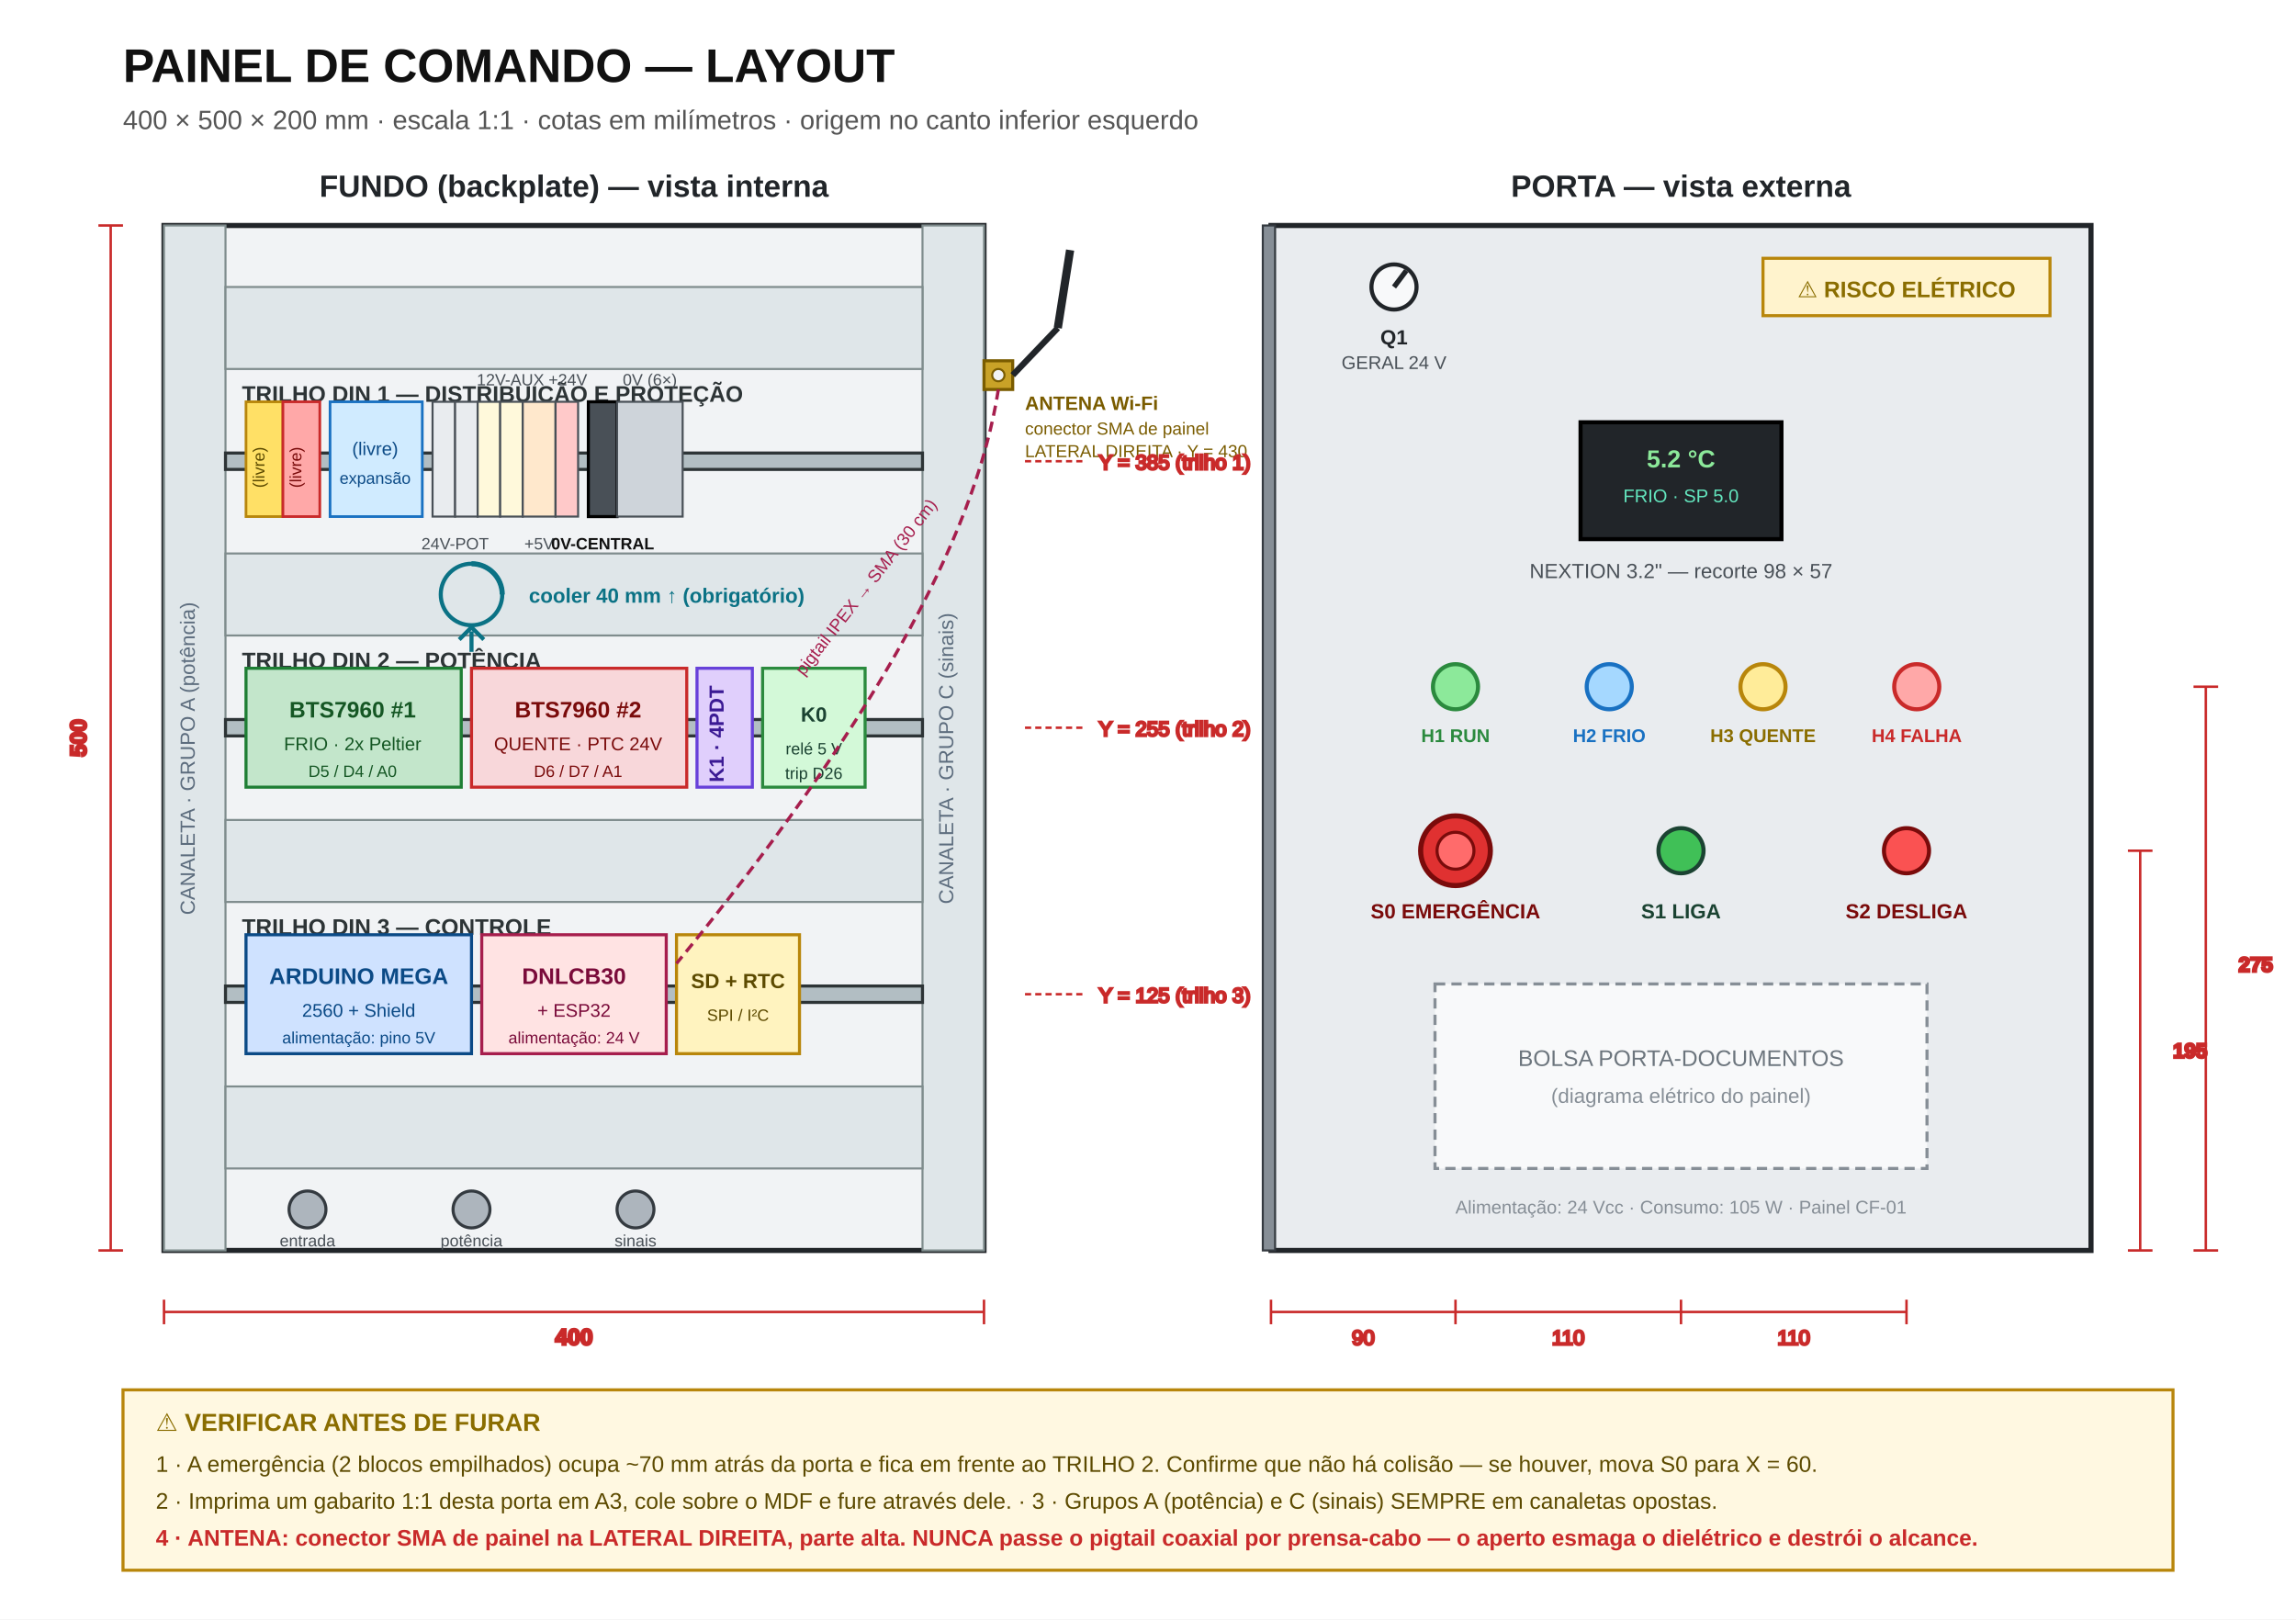
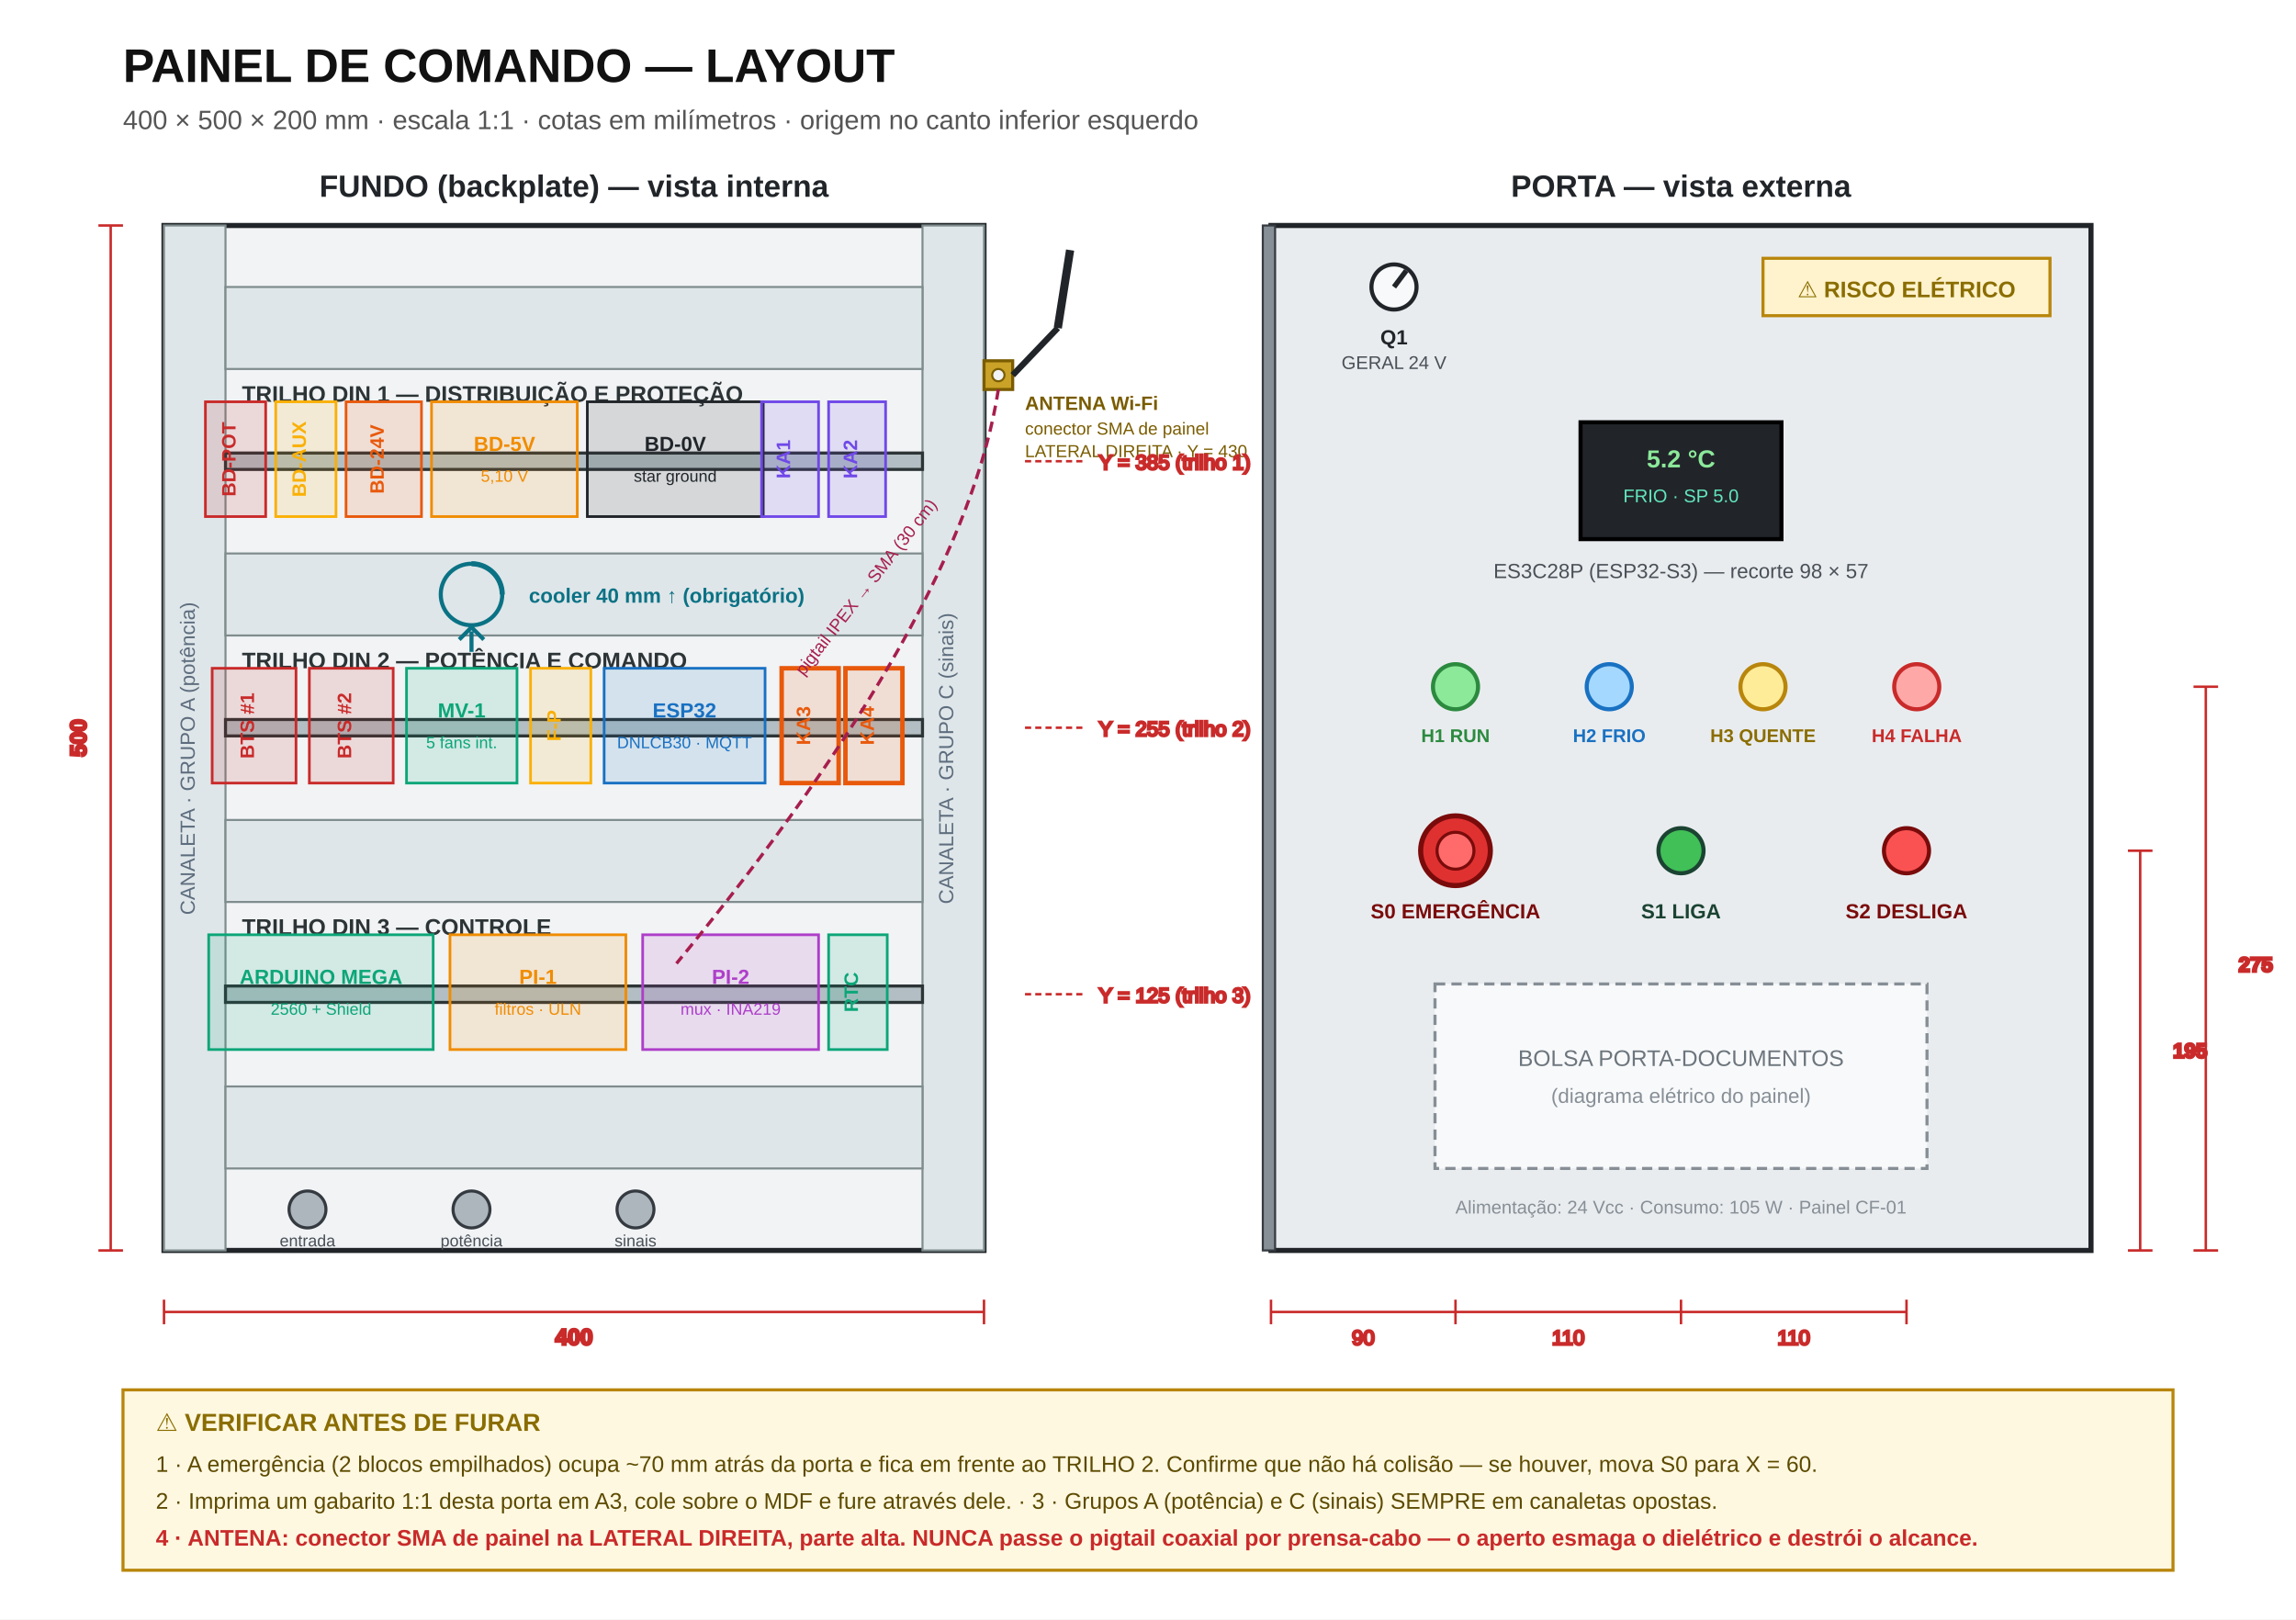
<svg xmlns="http://www.w3.org/2000/svg" viewBox="0 0 1120 790" width="1120" height="790" font-family="Segoe UI, Arial, sans-serif">
  <rect width="1120" height="790" fill="#ffffff" />
  <text x="60" y="40" font-size="23" font-weight="700" fill="#111">PAINEL DE COMANDO — LAYOUT</text>
  <text x="60" y="63" font-size="13" fill="#555">400 × 500 × 200 mm · escala 1:1 · cotas em milímetros · origem no canto inferior esquerdo</text>
  <text x="280" y="96" font-size="15" font-weight="700" fill="#212529" text-anchor="middle">FUNDO (backplate) — vista interna</text>
  <text x="820" y="96" font-size="15" font-weight="700" fill="#212529" text-anchor="middle">PORTA — vista externa</text>
  <rect x="80" y="110" width="400" height="500" fill="#f1f3f5" stroke="#212529" stroke-width="2.5" />
  <rect x="80" y="110" width="30" height="500" fill="#dfe6e9" stroke="#7f8c8d" stroke-width="1" />
  <rect x="450" y="110" width="30" height="500" fill="#dfe6e9" stroke="#7f8c8d" stroke-width="1" />
  <text x="95" y="370" font-size="10" fill="#5d6d7e" text-anchor="middle" transform="rotate(-90 95 370)">CANALETA · GRUPO A (potência)</text>
  <text x="465" y="370" font-size="10" fill="#5d6d7e" text-anchor="middle" transform="rotate(-90 465 370)">CANALETA · GRUPO C (sinais)</text>
  <g fill="#dfe6e9" stroke="#7f8c8d" stroke-width="1">
    <rect x="110" y="140" width="340" height="40" />
    <rect x="110" y="270" width="340" height="40" />
    <rect x="110" y="400" width="340" height="40" />
    <rect x="110" y="530" width="340" height="40" />
  </g>
  <rect x="110" y="221" width="340" height="8" fill="#b2bec3" stroke="#2d3436" stroke-width="1.5" />
  <text x="118" y="196" font-size="11" font-weight="700" fill="#2d3436">TRILHO DIN 1 — DISTRIBUIÇÃO E PROTEÇÃO</text>
-   <g>
-     <rect x="120" y="196" width="18" height="56" fill="#ffe066" stroke="#b8860b" stroke-width="1.3" />
-     <text x="129" y="228" font-size="8" fill="#5c4a00" text-anchor="middle" transform="rotate(-90 129 228)">(livre)</text>
-     <rect x="138" y="196" width="18" height="56" fill="#ffa8a8" stroke="#c92a2a" stroke-width="1.3" />
-     <text x="147" y="228" font-size="8" fill="#7a0b0b" text-anchor="middle" transform="rotate(-90 147 228)">(livre)</text>
-     <rect x="161" y="196" width="45" height="56" fill="#d0ebff" stroke="#1971c2" stroke-width="1.3" />
-     <text x="183" y="222" font-size="9" fill="#0b4a86" text-anchor="middle">(livre)</text>
-     <text x="183" y="236" font-size="8" fill="#0b4a86" text-anchor="middle">expansão</text>
-     <rect x="211" y="196" width="11" height="56" fill="#e9ecef" stroke="#495057" stroke-width="1" />
-     <rect x="222" y="196" width="11" height="56" fill="#e9ecef" stroke="#495057" stroke-width="1" />
-     <text x="222" y="268" font-size="8" fill="#495057" text-anchor="middle">24V-POT</text>
-     <rect x="233" y="196" width="11" height="56" fill="#fff9db" stroke="#495057" stroke-width="1" />
-     <rect x="244" y="196" width="11" height="56" fill="#fff9db" stroke="#495057" stroke-width="1" />
-     <text x="249" y="188" font-size="8" fill="#495057" text-anchor="middle">12V-AUX</text>
-     <rect x="255" y="196" width="16" height="56" fill="#ffe8cc" stroke="#495057" stroke-width="1" />
-     <text x="263" y="268" font-size="8" fill="#495057" text-anchor="middle">+5V</text>
-     <rect x="271" y="196" width="11" height="56" fill="#ffc9c9" stroke="#495057" stroke-width="1" />
-     <text x="277" y="188" font-size="8" fill="#495057" text-anchor="middle">+24V</text>
-     <rect x="287" y="196" width="14" height="56" fill="#495057" stroke="#000" stroke-width="1.5" />
-     <text x="294" y="268" font-size="8" font-weight="700" fill="#111" text-anchor="middle">0V-CENTRAL</text>
-     <rect x="301" y="196" width="32" height="56" fill="#ced4da" stroke="#495057" stroke-width="1" />
-     <text x="317" y="188" font-size="8" fill="#495057" text-anchor="middle">0V (6×)</text>
+   <g data-gerado="trilho1">
+     <rect x="100.2" y="196" width="29.4" height="56" fill="#c92a2a22" stroke="#c92a2a" stroke-width="1.3" />
+     <text x="114.9" y="224" font-size="9.5" font-weight="700" fill="#c92a2a" text-anchor="middle" transform="rotate(-90 114.9 224)">BD-POT</text>
+     <rect x="134.5" y="196" width="29.4" height="56" fill="#fab00522" stroke="#fab005" stroke-width="1.3" />
+     <text x="149.2" y="224" font-size="9.5" font-weight="700" fill="#fab005" text-anchor="middle" transform="rotate(-90 149.2 224)">BD-AUX</text>
+     <rect x="168.8" y="196" width="36.8" height="56" fill="#e8590c22" stroke="#e8590c" stroke-width="1.3" />
+     <text x="187.2" y="224" font-size="9.5" font-weight="700" fill="#e8590c" text-anchor="middle" transform="rotate(-90 187.2 224)">BD-24V</text>
+     <rect x="210.5" y="196" width="71.1" height="56" fill="#f08c0022" stroke="#f08c00" stroke-width="1.3" />
+     <text x="246.1" y="220" font-size="10" font-weight="700" fill="#f08c00" text-anchor="middle">BD-5V</text>
+     <text x="246.1" y="235" font-size="8" fill="#f08c00" text-anchor="middle">5,10 V</text>
+     <rect x="286.5" y="196" width="85.8" height="56" fill="#21252922" stroke="#212529" stroke-width="1.3" />
+     <text x="329.4" y="220" font-size="10" font-weight="700" fill="#212529" text-anchor="middle">BD-0V</text>
+     <text x="329.4" y="235" font-size="8" fill="#212529" text-anchor="middle">star ground</text>
+     <rect x="371.5" y="196" width="27.8" height="56" fill="#7048e822" stroke="#7048e8" stroke-width="1.3" />
+     <text x="385.4" y="224" font-size="9.5" font-weight="700" fill="#7048e8" text-anchor="middle" transform="rotate(-90 385.4 224)">KA1</text>
+     <rect x="404.2" y="196" width="27.8" height="56" fill="#7048e822" stroke="#7048e8" stroke-width="1.3" />
+     <text x="418.1" y="224" font-size="9.5" font-weight="700" fill="#7048e8" text-anchor="middle" transform="rotate(-90 418.1 224)">KA2</text>
  </g>
  <rect x="110" y="351" width="340" height="8" fill="#b2bec3" stroke="#2d3436" stroke-width="1.5" />
-   <text x="118" y="326" font-size="11" font-weight="700" fill="#2d3436">TRILHO DIN 2 — POTÊNCIA</text>
-   <g>
-     <rect x="120" y="326" width="105" height="58" fill="#c3e6cb" stroke="#1e7e34" stroke-width="1.5" />
-     <text x="172" y="350" font-size="11" font-weight="700" fill="#155724" text-anchor="middle">BTS7960 #1</text>
-     <text x="172" y="366" font-size="9" fill="#155724" text-anchor="middle">FRIO · 2x Peltier</text>
-     <text x="172" y="379" font-size="8" fill="#155724" text-anchor="middle">D5 / D4 / A0</text>
-     <rect x="230" y="326" width="105" height="58" fill="#f8d7da" stroke="#c92a2a" stroke-width="1.5" />
-     <text x="282" y="350" font-size="11" font-weight="700" fill="#7a0b0b" text-anchor="middle">BTS7960 #2</text>
-     <text x="282" y="366" font-size="9" fill="#7a0b0b" text-anchor="middle">QUENTE · PTC 24V</text>
-     <text x="282" y="379" font-size="8" fill="#7a0b0b" text-anchor="middle">D6 / D7 / A1</text>
-     <rect x="340" y="326" width="27" height="58" fill="#e0cffc" stroke="#6741d9" stroke-width="1.5" />
-     <text x="353" y="358" font-size="10" font-weight="700" fill="#3b1a94" text-anchor="middle" transform="rotate(-90 353 358)">K1 · 4PDT</text>
-     <rect x="372" y="326" width="50" height="58" fill="#d3f9d8" stroke="#2b8a3e" stroke-width="1.5" />
-     <text x="397" y="352" font-size="10" font-weight="700" fill="#1b4332" text-anchor="middle">K0</text>
-     <text x="397" y="368" font-size="8" fill="#1b4332" text-anchor="middle">relé 5 V</text>
-     <text x="397" y="380" font-size="8" fill="#1b4332" text-anchor="middle">trip D26</text>
+   <text x="118" y="326" font-size="11" font-weight="700" fill="#2d3436">TRILHO DIN 2 — POTÊNCIA E COMANDO</text>
+   <g data-gerado="trilho2">
+     <rect x="103.5" y="326" width="40.9" height="56" fill="#c92a2a22" stroke="#c92a2a" stroke-width="1.3" />
+     <text x="123.9" y="354" font-size="9.5" font-weight="700" fill="#c92a2a" text-anchor="middle" transform="rotate(-90 123.9 354)">BTS #1</text>
+     <rect x="150.9" y="326" width="40.9" height="56" fill="#c92a2a22" stroke="#c92a2a" stroke-width="1.3" />
+     <text x="171.3" y="354" font-size="9.5" font-weight="700" fill="#c92a2a" text-anchor="middle" transform="rotate(-90 171.3 354)">BTS #2</text>
+     <rect x="198.3" y="326" width="53.9" height="56" fill="#0ca67822" stroke="#0ca678" stroke-width="1.3" />
+     <text x="225.2" y="350" font-size="10" font-weight="700" fill="#0ca678" text-anchor="middle">MV-1</text>
+     <text x="225.2" y="365" font-size="8" fill="#0ca678" text-anchor="middle">5 fans int.</text>
+     <rect x="258.8" y="326" width="29.4" height="56" fill="#fab00522" stroke="#fab005" stroke-width="1.3" />
+     <text x="273.5" y="354" font-size="9.5" font-weight="700" fill="#fab005" text-anchor="middle" transform="rotate(-90 273.5 354)">F-P</text>
+     <rect x="294.7" y="326" width="78.5" height="56" fill="#1971c222" stroke="#1971c2" stroke-width="1.3" />
+     <text x="333.9" y="350" font-size="10" font-weight="700" fill="#1971c2" text-anchor="middle">ESP32</text>
+     <text x="333.9" y="365" font-size="8" fill="#1971c2" text-anchor="middle">DNLCB30 · MQTT</text>
+     <rect x="381.3" y="326" width="27.8" height="56" fill="#e8590c22" stroke="#e8590c" stroke-width="2.2" />
+     <text x="395.2" y="354" font-size="9.5" font-weight="700" fill="#e8590c" text-anchor="middle" transform="rotate(-90 395.2 354)">KA3</text>
+     <rect x="412.4" y="326" width="27.8" height="56" fill="#e8590c22" stroke="#e8590c" stroke-width="2.2" />
+     <text x="426.3" y="354" font-size="9.5" font-weight="700" fill="#e8590c" text-anchor="middle" transform="rotate(-90 426.3 354)">KA4</text>
  </g>
  <circle cx="230" cy="290" r="15" fill="none" stroke="#0b7285" stroke-width="2" />
  <path d="M230 275 A15 15 0 0 1 245 290" fill="none" stroke="#0b7285" stroke-width="2.5" />
  <path d="M230 308 L230 318 M224 312 L230 306 L236 312" stroke="#0b7285" stroke-width="2" fill="none" />
  <text x="258" y="294" font-size="10" font-weight="700" fill="#0b7285">cooler 40 mm ↑ (obrigatório)</text>
  <rect x="110" y="481" width="340" height="8" fill="#b2bec3" stroke="#2d3436" stroke-width="1.5" />
  <text x="118" y="456" font-size="11" font-weight="700" fill="#2d3436">TRILHO DIN 3 — CONTROLE</text>
-   <g>
-     <rect x="120" y="456" width="110" height="58" fill="#cfe2ff" stroke="#0b4a86" stroke-width="1.5" />
-     <text x="175" y="480" font-size="11" font-weight="700" fill="#0b4a86" text-anchor="middle">ARDUINO MEGA</text>
-     <text x="175" y="496" font-size="9" fill="#0b4a86" text-anchor="middle">2560 + Shield</text>
-     <text x="175" y="509" font-size="8" fill="#0b4a86" text-anchor="middle">alimentação: pino 5V</text>
-     <rect x="235" y="456" width="90" height="58" fill="#ffe3e3" stroke="#a61e4d" stroke-width="1.5" />
-     <text x="280" y="480" font-size="11" font-weight="700" fill="#7a0b3a" text-anchor="middle">DNLCB30</text>
-     <text x="280" y="496" font-size="9" fill="#7a0b3a" text-anchor="middle">+ ESP32</text>
-     <text x="280" y="509" font-size="8" fill="#7a0b3a" text-anchor="middle">alimentação: 24 V</text>
-     <rect x="330" y="456" width="60" height="58" fill="#fff3bf" stroke="#b8860b" stroke-width="1.5" />
-     <text x="360" y="482" font-size="10" font-weight="700" fill="#5c4a00" text-anchor="middle">SD + RTC</text>
-     <text x="360" y="498" font-size="8" fill="#5c4a00" text-anchor="middle">SPI / I²C</text>
+   <g data-gerado="trilho3">
+     <rect x="101.8" y="456" width="109.5" height="56" fill="#0ca67822" stroke="#0ca678" stroke-width="1.3" />
+     <text x="156.6" y="480" font-size="10" font-weight="700" fill="#0ca678" text-anchor="middle">ARDUINO MEGA</text>
+     <text x="156.6" y="495" font-size="8" fill="#0ca678" text-anchor="middle">2560 + Shield</text>
+     <rect x="219.5" y="456" width="85.8" height="56" fill="#f08c0022" stroke="#f08c00" stroke-width="1.3" />
+     <text x="262.4" y="480" font-size="10" font-weight="700" fill="#f08c00" text-anchor="middle">PI-1</text>
+     <text x="262.4" y="495" font-size="8" fill="#f08c00" text-anchor="middle">filtros · ULN</text>
+     <rect x="313.5" y="456" width="85.8" height="56" fill="#ae3ec922" stroke="#ae3ec9" stroke-width="1.3" />
+     <text x="356.4" y="480" font-size="10" font-weight="700" fill="#ae3ec9" text-anchor="middle">PI-2</text>
+     <text x="356.4" y="495" font-size="8" fill="#ae3ec9" text-anchor="middle">mux · INA219</text>
+     <rect x="404.2" y="456" width="28.6" height="56" fill="#0ca67822" stroke="#0ca678" stroke-width="1.3" />
+     <text x="418.5" y="484" font-size="9.5" font-weight="700" fill="#0ca678" text-anchor="middle" transform="rotate(-90 418.5 484)">RTC</text>
  </g>
  <g>
    <circle cx="150" cy="590" r="9" fill="#adb5bd" stroke="#343a40" stroke-width="1.5" />
    <circle cx="230" cy="590" r="9" fill="#adb5bd" stroke="#343a40" stroke-width="1.5" />
    <circle cx="310" cy="590" r="9" fill="#adb5bd" stroke="#343a40" stroke-width="1.5" />
    <text x="150" y="608" font-size="8" fill="#495057" text-anchor="middle">entrada</text>
    <text x="230" y="608" font-size="8" fill="#495057" text-anchor="middle">potência</text>
    <text x="310" y="608" font-size="8" fill="#495057" text-anchor="middle">sinais</text>
  </g>
  <g>
    <rect x="480" y="176" width="14" height="14" fill="#c9a227" stroke="#7a5c00" stroke-width="1.5" />
    <circle cx="487" cy="183" r="3" fill="#f1f3f5" stroke="#7a5c00" stroke-width="1" />
    <line x1="494" y1="183" x2="516" y2="160" stroke="#212529" stroke-width="3" />
    <line x1="516" y1="160" x2="522" y2="122" stroke="#212529" stroke-width="4" />
    <text x="500" y="200" font-size="9.5" font-weight="700" fill="#7a5c00">ANTENA Wi-Fi</text>
    <text x="500" y="212" font-size="8.5" fill="#7a5c00">conector SMA de painel</text>
    <text x="500" y="223" font-size="8.5" fill="#7a5c00">LATERAL DIREITA · Y = 430</text>
    <path d="M487 190 Q470 300 330 470" fill="none" stroke="#a61e4d" stroke-width="1.6" stroke-dasharray="5 3" />
    <text x="392" y="330" font-size="8.5" fill="#a61e4d" transform="rotate(-52 392 330)">pigtail IPEX → SMA (30 cm)</text>
  </g>
  <g stroke="#c92a2a" stroke-width="1.2" fill="#c92a2a" font-size="11">
    <line x1="54" y1="110" x2="54" y2="610" />
    <line x1="48" y1="110" x2="60" y2="110" />
    <line x1="48" y1="610" x2="60" y2="610" />
    <text x="42" y="360" text-anchor="middle" font-weight="700" transform="rotate(-90 42 360)">500</text>
    <line x1="80" y1="640" x2="480" y2="640" />
    <line x1="80" y1="634" x2="80" y2="646" />
    <line x1="480" y1="634" x2="480" y2="646" />
    <text x="280" y="656" text-anchor="middle" font-weight="700">400</text>
    <line x1="500" y1="225" x2="530" y2="225" stroke-dasharray="3 2" />
    <text x="536" y="229" font-size="10">Y = 385 (trilho 1)</text>
    <line x1="500" y1="355" x2="530" y2="355" stroke-dasharray="3 2" />
    <text x="536" y="359" font-size="10">Y = 255 (trilho 2)</text>
    <line x1="500" y1="485" x2="530" y2="485" stroke-dasharray="3 2" />
    <text x="536" y="489" font-size="10">Y = 125 (trilho 3)</text>
  </g>
  <rect x="620" y="110" width="400" height="500" fill="#e9ecef" stroke="#212529" stroke-width="2.5" />
  <rect x="616" y="110" width="6" height="500" fill="#868e96" stroke="#343a40" stroke-width="1" />
  <circle cx="680" cy="140" r="11" fill="#f8f9fa" stroke="#212529" stroke-width="2" />
  <line x1="680" y1="140" x2="686" y2="132" stroke="#212529" stroke-width="2.5" />
  <text x="680" y="168" font-size="10" font-weight="700" fill="#212529" text-anchor="middle">Q1</text>
  <text x="680" y="180" font-size="9" fill="#495057" text-anchor="middle">GERAL 24 V</text>
  <rect x="860" y="126" width="140" height="28" fill="#fff3cd" stroke="#b8860b" stroke-width="1.5" />
  <text x="930" y="145" font-size="11" font-weight="700" fill="#8a6d00" text-anchor="middle">⚠ RISCO ELÉTRICO</text>
  <rect x="771" y="206" width="98" height="57" fill="#212529" stroke="#000" stroke-width="2" />
  <text x="820" y="228" font-size="12" font-weight="700" fill="#8ce99a" text-anchor="middle">5.2 °C</text>
  <text x="820" y="245" font-size="9" fill="#63e6be" text-anchor="middle">FRIO · SP 5.0</text>
-   <text x="820" y="282" font-size="10" fill="#495057" text-anchor="middle">NEXTION 3.2" — recorte 98 × 57</text>
+   <text x="820" y="282" font-size="10" fill="#495057" text-anchor="middle">ES3C28P (ESP32-S3) — recorte 98 × 57</text>
  <g>
    <circle cx="710" cy="335" r="11" fill="#8ce99a" stroke="#2b8a3e" stroke-width="2" />
    <text x="710" y="362" font-size="9" font-weight="700" fill="#2b8a3e" text-anchor="middle">H1 RUN</text>
    <circle cx="785" cy="335" r="11" fill="#a5d8ff" stroke="#1971c2" stroke-width="2" />
    <text x="785" y="362" font-size="9" font-weight="700" fill="#1971c2" text-anchor="middle">H2 FRIO</text>
    <circle cx="860" cy="335" r="11" fill="#ffec99" stroke="#b8860b" stroke-width="2" />
    <text x="860" y="362" font-size="9" font-weight="700" fill="#8a6d00" text-anchor="middle">H3 QUENTE</text>
    <circle cx="935" cy="335" r="11" fill="#ffa8a8" stroke="#c92a2a" stroke-width="2" />
    <text x="935" y="362" font-size="9" font-weight="700" fill="#c92a2a" text-anchor="middle">H4 FALHA</text>
  </g>
  <g>
    <circle cx="710" cy="415" r="17" fill="#e03131" stroke="#7a0b0b" stroke-width="2.5" />
    <circle cx="710" cy="415" r="9" fill="#ff6b6b" stroke="#7a0b0b" stroke-width="1.5" />
    <text x="710" y="448" font-size="10" font-weight="700" fill="#7a0b0b" text-anchor="middle">S0 EMERGÊNCIA</text>
    <circle cx="820" cy="415" r="11" fill="#40c057" stroke="#1b4332" stroke-width="2" />
    <text x="820" y="448" font-size="10" font-weight="700" fill="#1b4332" text-anchor="middle">S1 LIGA</text>
    <circle cx="930" cy="415" r="11" fill="#fa5252" stroke="#7a0b0b" stroke-width="2" />
    <text x="930" y="448" font-size="10" font-weight="700" fill="#7a0b0b" text-anchor="middle">S2 DESLIGA</text>
  </g>
  <rect x="700" y="480" width="240" height="90" fill="#f8f9fa" stroke="#868e96" stroke-width="1.5" stroke-dasharray="5 3" />
  <text x="820" y="520" font-size="11" fill="#6c757d" text-anchor="middle">BOLSA PORTA-DOCUMENTOS</text>
  <text x="820" y="538" font-size="10" fill="#868e96" text-anchor="middle">(diagrama elétrico do painel)</text>
  <text x="820" y="592" font-size="9" fill="#868e96" text-anchor="middle">Alimentação: 24 Vcc · Consumo: 105 W · Painel CF-01</text>
  <g stroke="#c92a2a" stroke-width="1.2" fill="#c92a2a" font-size="10">
    <line x1="620" y1="640" x2="710" y2="640" />
    <line x1="620" y1="634" x2="620" y2="646" />
    <line x1="710" y1="634" x2="710" y2="646" />
    <text x="665" y="656" text-anchor="middle">90</text>
    <line x1="710" y1="640" x2="820" y2="640" />
    <line x1="820" y1="634" x2="820" y2="646" />
    <text x="765" y="656" text-anchor="middle">110</text>
    <line x1="820" y1="640" x2="930" y2="640" />
    <line x1="930" y1="634" x2="930" y2="646" />
    <text x="875" y="656" text-anchor="middle">110</text>
    <line x1="1044" y1="415" x2="1044" y2="610" />
    <line x1="1038" y1="415" x2="1050" y2="415" />
    <line x1="1038" y1="610" x2="1050" y2="610" />
    <text x="1060" y="516" font-weight="700">195</text>
    <line x1="1076" y1="335" x2="1076" y2="610" />
    <line x1="1070" y1="335" x2="1082" y2="335" />
    <line x1="1070" y1="610" x2="1082" y2="610" />
    <text x="1092" y="474" font-weight="700">275</text>
  </g>
  <g font-size="12">
    <rect x="60" y="678" width="1000" height="88" fill="#fff8e1" stroke="#b8860b" stroke-width="1.5" />
    <text x="76" y="698" font-weight="700" fill="#8a6d00">⚠ VERIFICAR ANTES DE FURAR</text>
    <text x="76" y="718" font-size="11" fill="#5c4a00">1 · A emergência (2 blocos empilhados) ocupa ~70 mm atrás da porta e fica em frente ao TRILHO 2. Confirme que não há colisão — se houver, mova S0 para X = 60.</text>
    <text x="76" y="736" font-size="11" fill="#5c4a00">2 · Imprima um gabarito 1:1 desta porta em A3, cole sobre o MDF e fure através dele.  ·  3 · Grupos A (potência) e C (sinais) SEMPRE em canaletas opostas.</text>
    <text x="76" y="754" font-size="11" font-weight="700" fill="#c92a2a">4 · ANTENA: conector SMA de painel na LATERAL DIREITA, parte alta. NUNCA passe o pigtail coaxial por prensa-cabo — o aperto esmaga o dielétrico e destrói o alcance.</text>
  </g>
</svg>
